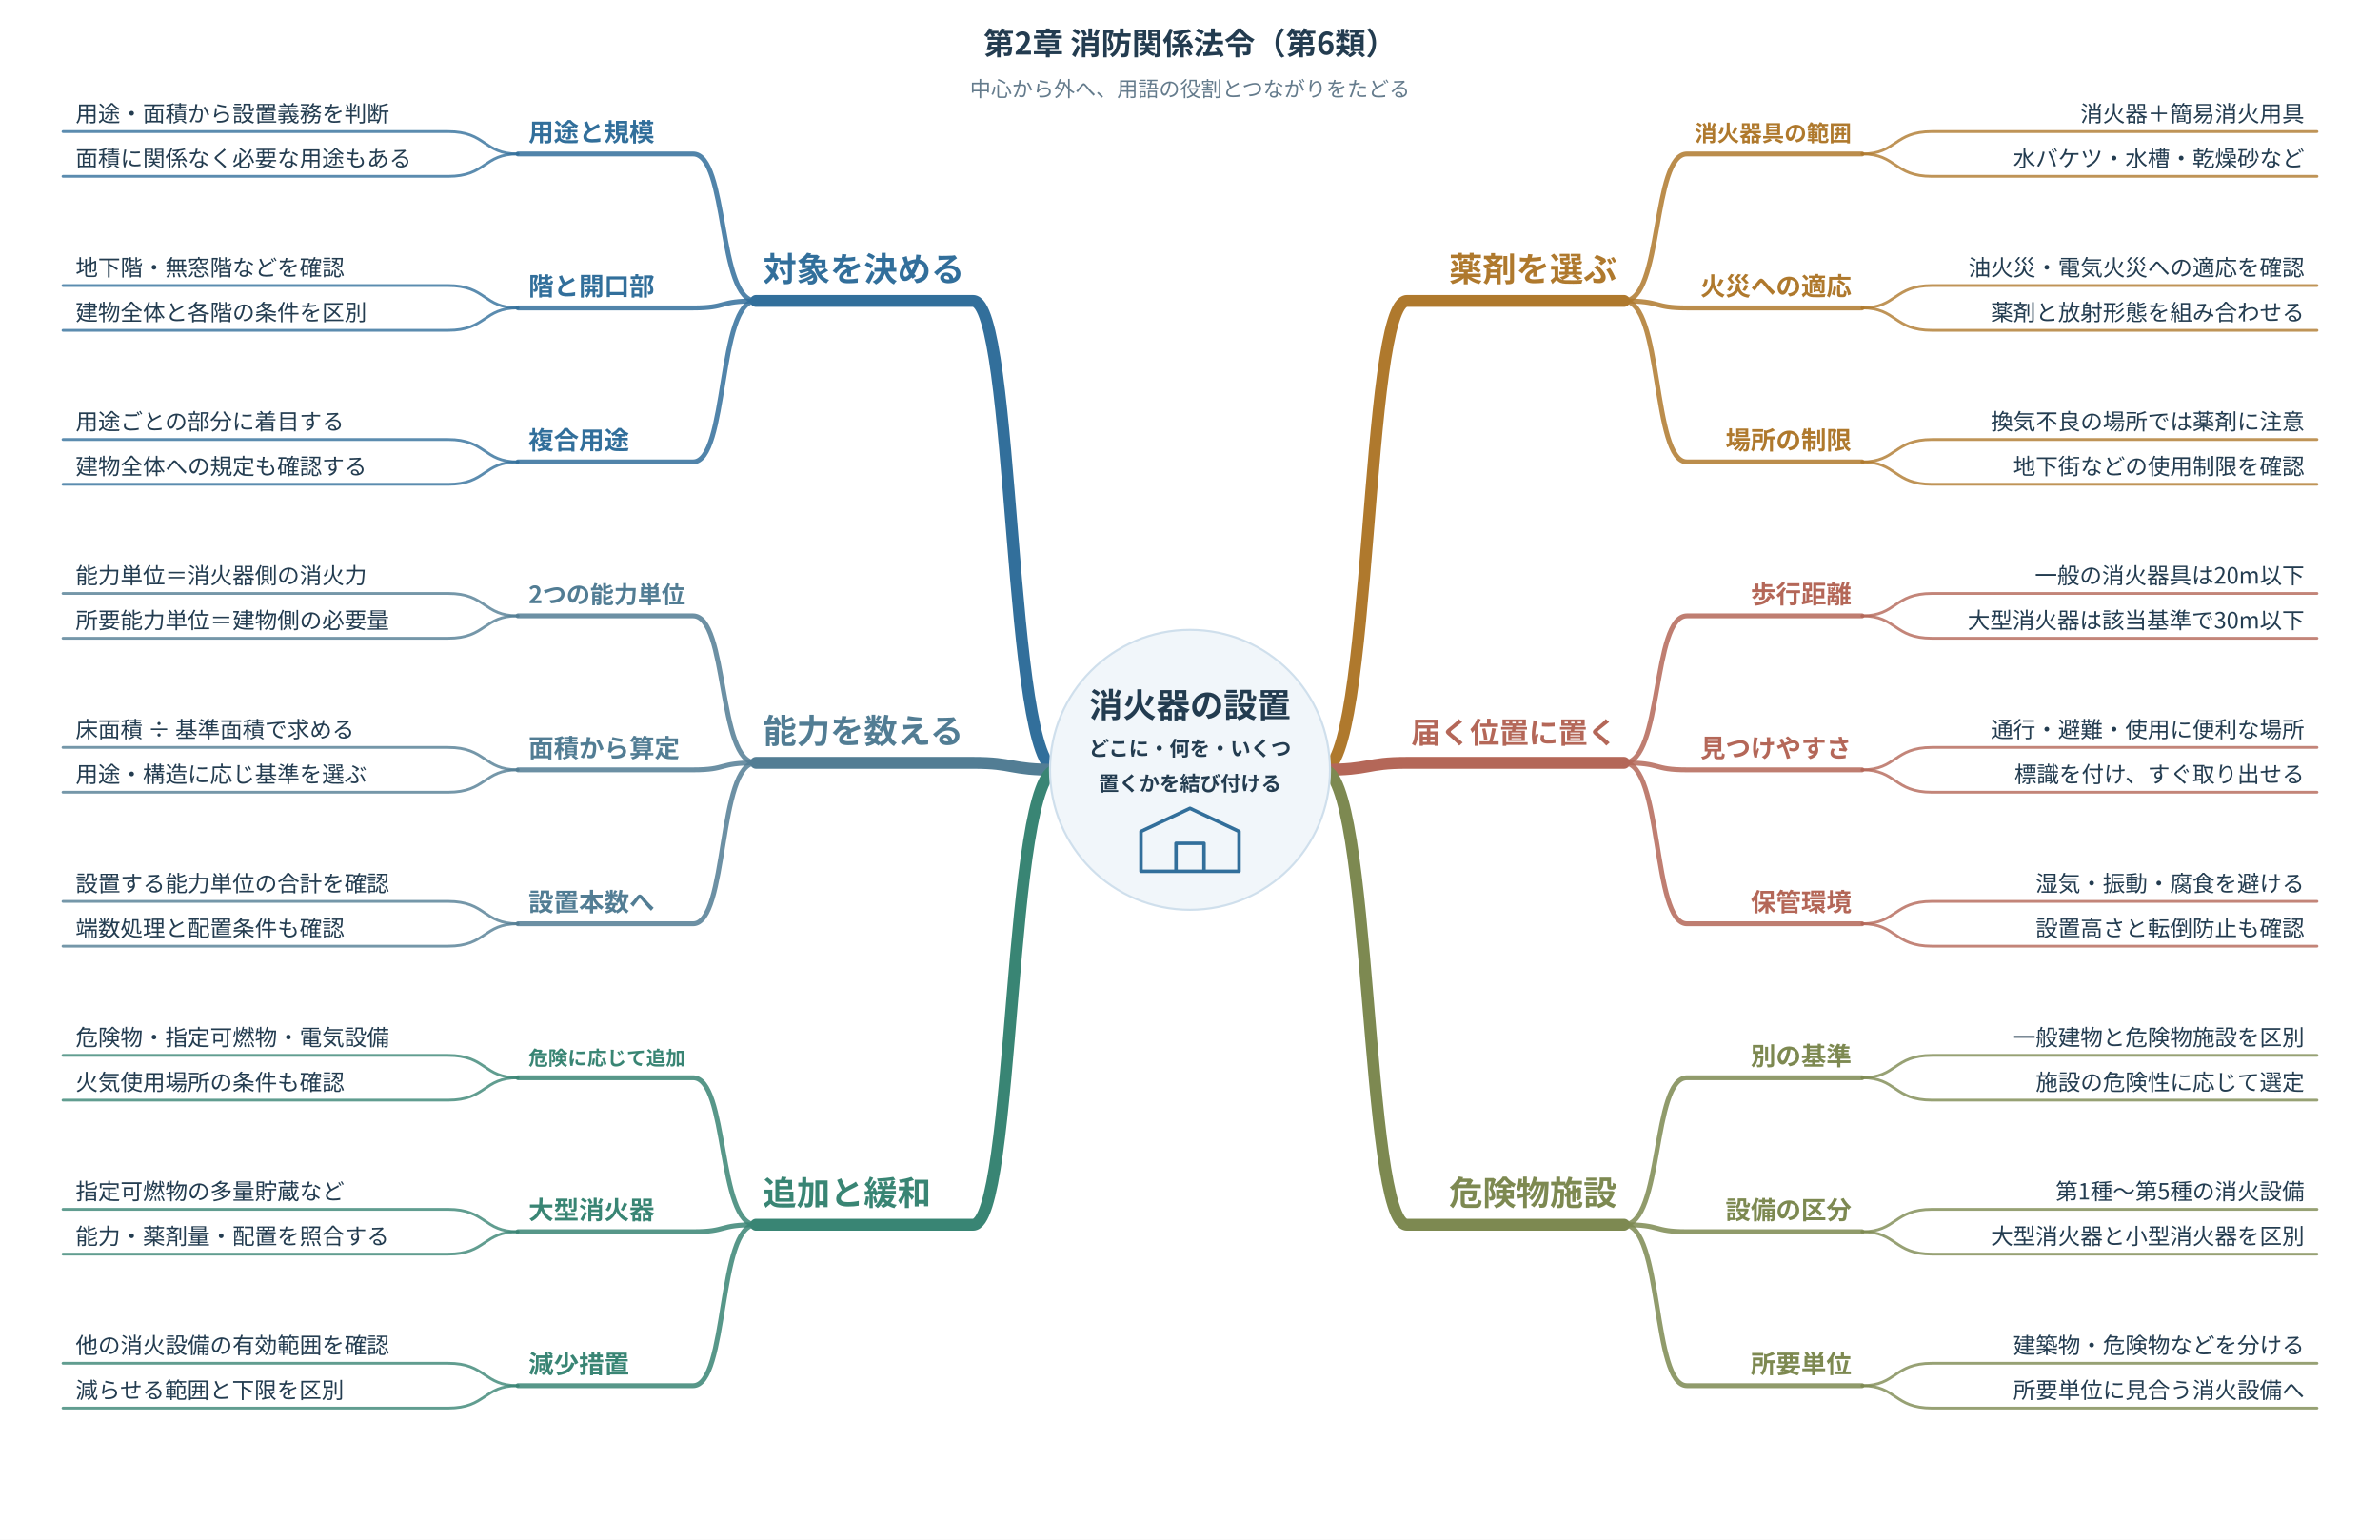
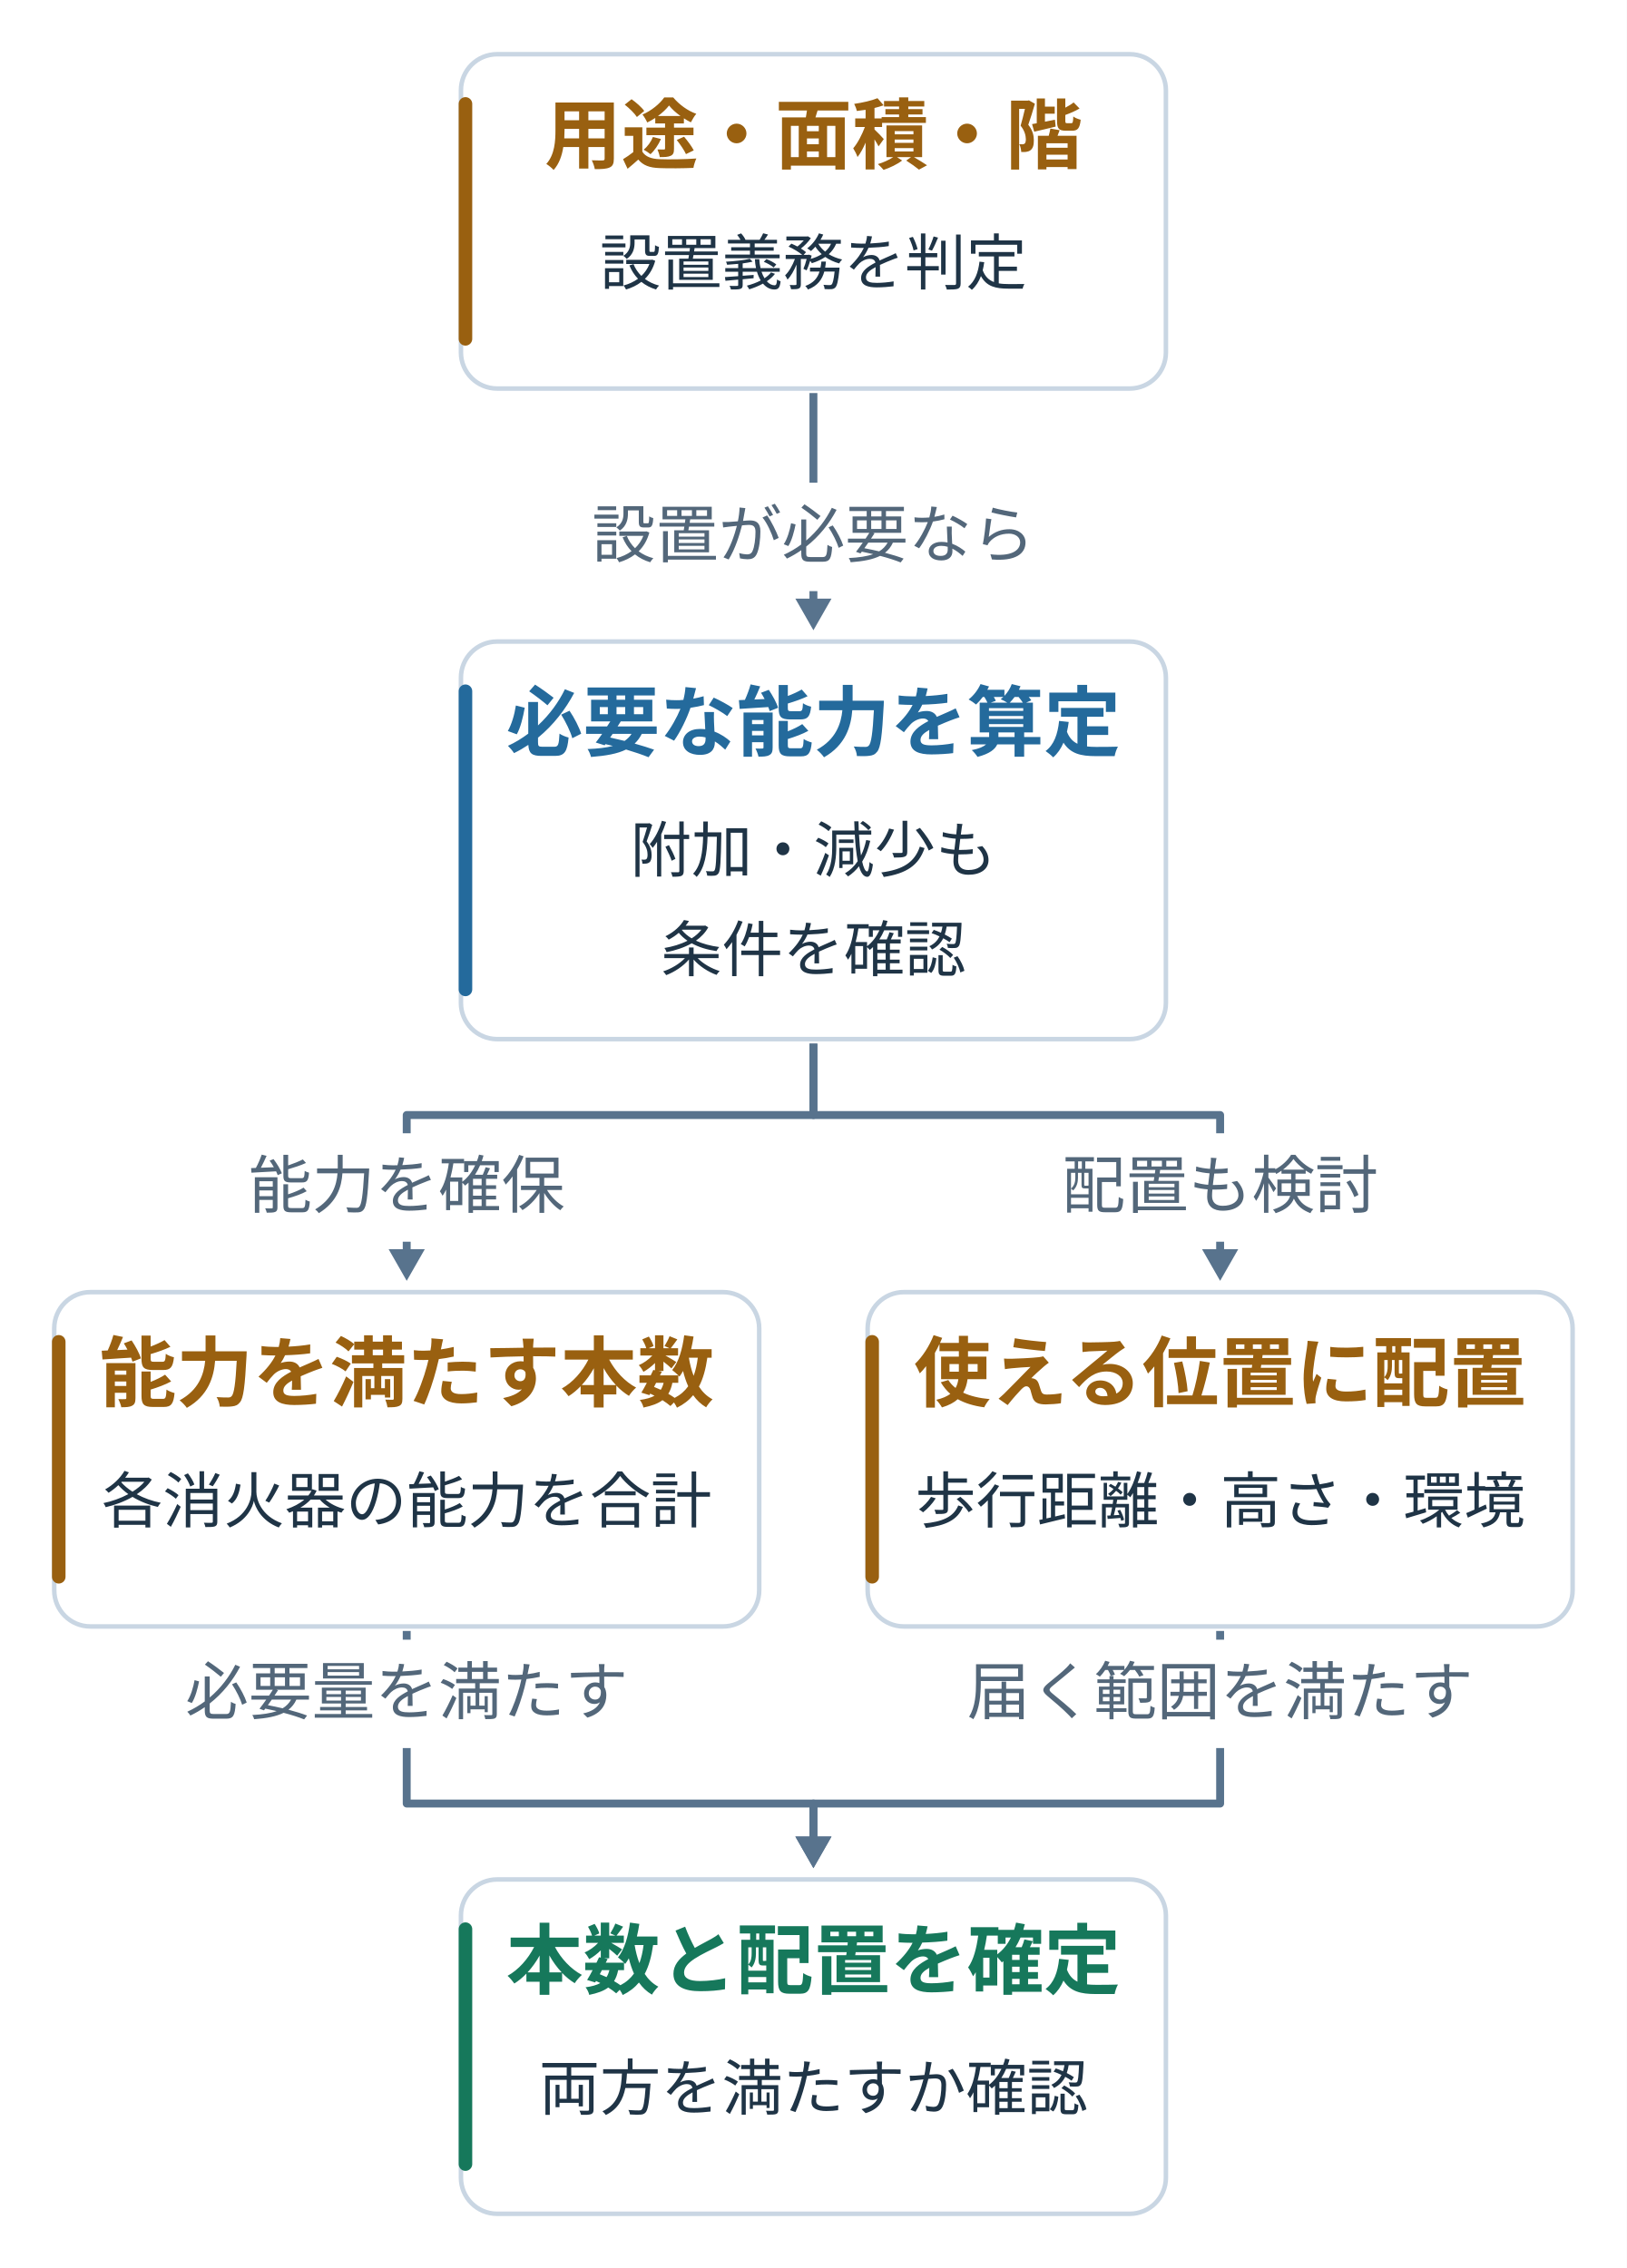
- <svg xmlns="http://www.w3.org/2000/svg" width="3400" height="2200" viewBox="0 0 3400 2200" role="img" aria-labelledby="title desc">
-   <rect width="3400" height="2200" fill="#FFFFFF" />
-   <g font-family="Meiryo, Noto Sans CJK JP, sans-serif" fill="#233C50" stroke-linecap="round" stroke-linejoin="round">
-     <text x="1700" y="78" text-anchor="middle" font-size="44" font-weight="700" fill="#233C50">第2章  消防関係法令（第6類）</text>
-     <text x="1700" y="138" text-anchor="middle" font-size="30" font-weight="500" fill="#647B8C">中心から外へ、用語の役割とつながりをたどる</text>
-     <path d="M 1510 1100 C 1440 1100 1450 430 1390 430 L 1080 430" fill="none" stroke="#326F9B" stroke-width="17" opacity="1" />
-     <text x="1090" y="402" text-anchor="start" font-size="48" font-weight="700" fill="#326F9B">対象を決める</text>
-     <path d="M 1080 430 C 1025 430 1040 220 990 220 L 740 220" fill="none" stroke="#326F9B" stroke-width="7" opacity="0.85" />
-     <text x="755" y="202" text-anchor="start" font-size="36" font-weight="700" fill="#326F9B">用途と規模</text>
-     <path d="M 740 220 C 690 220 695 188.0 640 188.0 L 90 188.0" fill="none" stroke="#326F9B" stroke-width="4" opacity="0.8" />
-     <text x="108" y="174.0" text-anchor="start" font-size="32" font-weight="500" fill="#233C50">用途・面積から設置義務を判断</text>
-     <path d="M 740 220 C 690 220 695 252.0 640 252.0 L 90 252.0" fill="none" stroke="#326F9B" stroke-width="4" opacity="0.8" />
-     <text x="108" y="238.0" text-anchor="start" font-size="32" font-weight="500" fill="#233C50">面積に関係なく必要な用途もある</text>
-     <path d="M 1080 430 C 1025 430 1040 440 990 440 L 740 440" fill="none" stroke="#326F9B" stroke-width="7" opacity="0.85" />
-     <text x="755" y="422" text-anchor="start" font-size="36" font-weight="700" fill="#326F9B">階と開口部</text>
-     <path d="M 740 440 C 690 440 695 408.0 640 408.0 L 90 408.0" fill="none" stroke="#326F9B" stroke-width="4" opacity="0.8" />
-     <text x="108" y="394.0" text-anchor="start" font-size="32" font-weight="500" fill="#233C50">地下階・無窓階などを確認</text>
-     <path d="M 740 440 C 690 440 695 472.0 640 472.0 L 90 472.0" fill="none" stroke="#326F9B" stroke-width="4" opacity="0.8" />
-     <text x="108" y="458.0" text-anchor="start" font-size="32" font-weight="500" fill="#233C50">建物全体と各階の条件を区別</text>
-     <path d="M 1080 430 C 1025 430 1040 660 990 660 L 740 660" fill="none" stroke="#326F9B" stroke-width="7" opacity="0.85" />
-     <text x="755" y="642" text-anchor="start" font-size="36" font-weight="700" fill="#326F9B">複合用途</text>
-     <path d="M 740 660 C 690 660 695 628.0 640 628.0 L 90 628.0" fill="none" stroke="#326F9B" stroke-width="4" opacity="0.8" />
-     <text x="108" y="614.0" text-anchor="start" font-size="32" font-weight="500" fill="#233C50">用途ごとの部分に着目する</text>
-     <path d="M 740 660 C 690 660 695 692.0 640 692.0 L 90 692.0" fill="none" stroke="#326F9B" stroke-width="4" opacity="0.8" />
-     <text x="108" y="678.0" text-anchor="start" font-size="32" font-weight="500" fill="#233C50">建物全体への規定も確認する</text>
-     <path d="M 1510 1100 C 1440 1100 1450 1090 1390 1090 L 1080 1090" fill="none" stroke="#527D94" stroke-width="17" opacity="1" />
-     <text x="1090" y="1062" text-anchor="start" font-size="48" font-weight="700" fill="#527D94">能力を数える</text>
-     <path d="M 1080 1090 C 1025 1090 1040 880 990 880 L 740 880" fill="none" stroke="#527D94" stroke-width="7" opacity="0.85" />
-     <text x="755" y="862" text-anchor="start" font-size="34" font-weight="700" fill="#527D94">2つの能力単位</text>
-     <path d="M 740 880 C 690 880 695 848.0 640 848.0 L 90 848.0" fill="none" stroke="#527D94" stroke-width="4" opacity="0.8" />
-     <text x="108" y="834.0" text-anchor="start" font-size="32" font-weight="500" fill="#233C50">能力単位＝消火器側の消火力</text>
-     <path d="M 740 880 C 690 880 695 912.0 640 912.0 L 90 912.0" fill="none" stroke="#527D94" stroke-width="4" opacity="0.8" />
-     <text x="108" y="898.0" text-anchor="start" font-size="32" font-weight="500" fill="#233C50">所要能力単位＝建物側の必要量</text>
-     <path d="M 1080 1090 C 1025 1090 1040 1100 990 1100 L 740 1100" fill="none" stroke="#527D94" stroke-width="7" opacity="0.85" />
-     <text x="755" y="1082" text-anchor="start" font-size="36" font-weight="700" fill="#527D94">面積から算定</text>
-     <path d="M 740 1100 C 690 1100 695 1068.0 640 1068.0 L 90 1068.0" fill="none" stroke="#527D94" stroke-width="4" opacity="0.8" />
-     <text x="108" y="1054.0" text-anchor="start" font-size="32" font-weight="500" fill="#233C50">床面積 ÷ 基準面積で求める</text>
-     <path d="M 740 1100 C 690 1100 695 1132.0 640 1132.0 L 90 1132.0" fill="none" stroke="#527D94" stroke-width="4" opacity="0.8" />
-     <text x="108" y="1118.0" text-anchor="start" font-size="32" font-weight="500" fill="#233C50">用途・構造に応じ基準を選ぶ</text>
-     <path d="M 1080 1090 C 1025 1090 1040 1320 990 1320 L 740 1320" fill="none" stroke="#527D94" stroke-width="7" opacity="0.85" />
-     <text x="755" y="1302" text-anchor="start" font-size="36" font-weight="700" fill="#527D94">設置本数へ</text>
-     <path d="M 740 1320 C 690 1320 695 1288.0 640 1288.0 L 90 1288.0" fill="none" stroke="#527D94" stroke-width="4" opacity="0.8" />
-     <text x="108" y="1274.0" text-anchor="start" font-size="32" font-weight="500" fill="#233C50">設置する能力単位の合計を確認</text>
-     <path d="M 740 1320 C 690 1320 695 1352.0 640 1352.0 L 90 1352.0" fill="none" stroke="#527D94" stroke-width="4" opacity="0.8" />
-     <text x="108" y="1338.0" text-anchor="start" font-size="32" font-weight="500" fill="#233C50">端数処理と配置条件も確認</text>
-     <path d="M 1510 1100 C 1440 1100 1450 1750 1390 1750 L 1080 1750" fill="none" stroke="#398574" stroke-width="17" opacity="1" />
-     <text x="1090" y="1722" text-anchor="start" font-size="48" font-weight="700" fill="#398574">追加と緩和</text>
-     <path d="M 1080 1750 C 1025 1750 1040 1540 990 1540 L 740 1540" fill="none" stroke="#398574" stroke-width="7" opacity="0.85" />
-     <text x="755" y="1522" text-anchor="start" font-size="28" font-weight="700" fill="#398574">危険に応じて追加</text>
-     <path d="M 740 1540 C 690 1540 695 1508.0 640 1508.0 L 90 1508.0" fill="none" stroke="#398574" stroke-width="4" opacity="0.8" />
-     <text x="108" y="1494.0" text-anchor="start" font-size="32" font-weight="500" fill="#233C50">危険物・指定可燃物・電気設備</text>
-     <path d="M 740 1540 C 690 1540 695 1572.0 640 1572.0 L 90 1572.0" fill="none" stroke="#398574" stroke-width="4" opacity="0.8" />
-     <text x="108" y="1558.0" text-anchor="start" font-size="32" font-weight="500" fill="#233C50">火気使用場所の条件も確認</text>
-     <path d="M 1080 1750 C 1025 1750 1040 1760 990 1760 L 740 1760" fill="none" stroke="#398574" stroke-width="7" opacity="0.85" />
-     <text x="755" y="1742" text-anchor="start" font-size="36" font-weight="700" fill="#398574">大型消火器</text>
-     <path d="M 740 1760 C 690 1760 695 1728.0 640 1728.0 L 90 1728.0" fill="none" stroke="#398574" stroke-width="4" opacity="0.8" />
-     <text x="108" y="1714.0" text-anchor="start" font-size="32" font-weight="500" fill="#233C50">指定可燃物の多量貯蔵など</text>
-     <path d="M 740 1760 C 690 1760 695 1792.0 640 1792.0 L 90 1792.0" fill="none" stroke="#398574" stroke-width="4" opacity="0.8" />
-     <text x="108" y="1778.0" text-anchor="start" font-size="32" font-weight="500" fill="#233C50">能力・薬剤量・配置を照合する</text>
-     <path d="M 1080 1750 C 1025 1750 1040 1980 990 1980 L 740 1980" fill="none" stroke="#398574" stroke-width="7" opacity="0.85" />
-     <text x="755" y="1962" text-anchor="start" font-size="36" font-weight="700" fill="#398574">減少措置</text>
-     <path d="M 740 1980 C 690 1980 695 1948.0 640 1948.0 L 90 1948.0" fill="none" stroke="#398574" stroke-width="4" opacity="0.8" />
-     <text x="108" y="1934.0" text-anchor="start" font-size="32" font-weight="500" fill="#233C50">他の消火設備の有効範囲を確認</text>
-     <path d="M 740 1980 C 690 1980 695 2012.0 640 2012.0 L 90 2012.0" fill="none" stroke="#398574" stroke-width="4" opacity="0.8" />
-     <text x="108" y="1998.0" text-anchor="start" font-size="32" font-weight="500" fill="#233C50">減らせる範囲と下限を区別</text>
-     <path d="M 1890 1100 C 1960 1100 1950 430 2010 430 L 2320 430" fill="none" stroke="#AF792D" stroke-width="17" opacity="1" />
-     <text x="2310" y="402" text-anchor="end" font-size="48" font-weight="700" fill="#AF792D">薬剤を選ぶ</text>
-     <path d="M 2320 430 C 2375 430 2360 220 2410 220 L 2660 220" fill="none" stroke="#AF792D" stroke-width="7" opacity="0.85" />
-     <text x="2645" y="202" text-anchor="end" font-size="32" font-weight="700" fill="#AF792D">消火器具の範囲</text>
-     <path d="M 2660 220 C 2710 220 2705 188.0 2760 188.0 L 3310 188.0" fill="none" stroke="#AF792D" stroke-width="4" opacity="0.8" />
-     <text x="3292" y="174.0" text-anchor="end" font-size="32" font-weight="500" fill="#233C50">消火器＋簡易消火用具</text>
-     <path d="M 2660 220 C 2710 220 2705 252.0 2760 252.0 L 3310 252.0" fill="none" stroke="#AF792D" stroke-width="4" opacity="0.8" />
-     <text x="3292" y="238.0" text-anchor="end" font-size="32" font-weight="500" fill="#233C50">水バケツ・水槽・乾燥砂など</text>
-     <path d="M 2320 430 C 2375 430 2360 440 2410 440 L 2660 440" fill="none" stroke="#AF792D" stroke-width="7" opacity="0.85" />
-     <text x="2645" y="422" text-anchor="end" font-size="36" font-weight="700" fill="#AF792D">火災への適応</text>
-     <path d="M 2660 440 C 2710 440 2705 408.0 2760 408.0 L 3310 408.0" fill="none" stroke="#AF792D" stroke-width="4" opacity="0.8" />
-     <text x="3292" y="394.0" text-anchor="end" font-size="32" font-weight="500" fill="#233C50">油火災・電気火災への適応を確認</text>
-     <path d="M 2660 440 C 2710 440 2705 472.0 2760 472.0 L 3310 472.0" fill="none" stroke="#AF792D" stroke-width="4" opacity="0.8" />
-     <text x="3292" y="458.0" text-anchor="end" font-size="32" font-weight="500" fill="#233C50">薬剤と放射形態を組み合わせる</text>
-     <path d="M 2320 430 C 2375 430 2360 660 2410 660 L 2660 660" fill="none" stroke="#AF792D" stroke-width="7" opacity="0.85" />
-     <text x="2645" y="642" text-anchor="end" font-size="36" font-weight="700" fill="#AF792D">場所の制限</text>
-     <path d="M 2660 660 C 2710 660 2705 628.0 2760 628.0 L 3310 628.0" fill="none" stroke="#AF792D" stroke-width="4" opacity="0.8" />
-     <text x="3292" y="614.0" text-anchor="end" font-size="32" font-weight="500" fill="#233C50">換気不良の場所では薬剤に注意</text>
-     <path d="M 2660 660 C 2710 660 2705 692.0 2760 692.0 L 3310 692.0" fill="none" stroke="#AF792D" stroke-width="4" opacity="0.8" />
-     <text x="3292" y="678.0" text-anchor="end" font-size="32" font-weight="500" fill="#233C50">地下街などの使用制限を確認</text>
-     <path d="M 1890 1100 C 1960 1100 1950 1090 2010 1090 L 2320 1090" fill="none" stroke="#B46758" stroke-width="17" opacity="1" />
-     <text x="2310" y="1062" text-anchor="end" font-size="42" font-weight="700" fill="#B46758">届く位置に置く</text>
-     <path d="M 2320 1090 C 2375 1090 2360 880 2410 880 L 2660 880" fill="none" stroke="#B46758" stroke-width="7" opacity="0.85" />
-     <text x="2645" y="862" text-anchor="end" font-size="36" font-weight="700" fill="#B46758">歩行距離</text>
-     <path d="M 2660 880 C 2710 880 2705 848.0 2760 848.0 L 3310 848.0" fill="none" stroke="#B46758" stroke-width="4" opacity="0.8" />
-     <text x="3292" y="834.0" text-anchor="end" font-size="32" font-weight="500" fill="#233C50">一般の消火器具は20m以下</text>
-     <path d="M 2660 880 C 2710 880 2705 912.0 2760 912.0 L 3310 912.0" fill="none" stroke="#B46758" stroke-width="4" opacity="0.8" />
-     <text x="3292" y="898.0" text-anchor="end" font-size="32" font-weight="500" fill="#233C50">大型消火器は該当基準で30m以下</text>
-     <path d="M 2320 1090 C 2375 1090 2360 1100 2410 1100 L 2660 1100" fill="none" stroke="#B46758" stroke-width="7" opacity="0.85" />
-     <text x="2645" y="1082" text-anchor="end" font-size="36" font-weight="700" fill="#B46758">見つけやすさ</text>
-     <path d="M 2660 1100 C 2710 1100 2705 1068.0 2760 1068.0 L 3310 1068.0" fill="none" stroke="#B46758" stroke-width="4" opacity="0.8" />
-     <text x="3292" y="1054.0" text-anchor="end" font-size="32" font-weight="500" fill="#233C50">通行・避難・使用に便利な場所</text>
-     <path d="M 2660 1100 C 2710 1100 2705 1132.0 2760 1132.0 L 3310 1132.0" fill="none" stroke="#B46758" stroke-width="4" opacity="0.8" />
-     <text x="3292" y="1118.0" text-anchor="end" font-size="32" font-weight="500" fill="#233C50">標識を付け、すぐ取り出せる</text>
-     <path d="M 2320 1090 C 2375 1090 2360 1320 2410 1320 L 2660 1320" fill="none" stroke="#B46758" stroke-width="7" opacity="0.85" />
-     <text x="2645" y="1302" text-anchor="end" font-size="36" font-weight="700" fill="#B46758">保管環境</text>
-     <path d="M 2660 1320 C 2710 1320 2705 1288.0 2760 1288.0 L 3310 1288.0" fill="none" stroke="#B46758" stroke-width="4" opacity="0.8" />
-     <text x="3292" y="1274.0" text-anchor="end" font-size="32" font-weight="500" fill="#233C50">湿気・振動・腐食を避ける</text>
-     <path d="M 2660 1320 C 2710 1320 2705 1352.0 2760 1352.0 L 3310 1352.0" fill="none" stroke="#B46758" stroke-width="4" opacity="0.8" />
-     <text x="3292" y="1338.0" text-anchor="end" font-size="32" font-weight="500" fill="#233C50">設置高さと転倒防止も確認</text>
-     <path d="M 1890 1100 C 1960 1100 1950 1750 2010 1750 L 2320 1750" fill="none" stroke="#7D8951" stroke-width="17" opacity="1" />
-     <text x="2310" y="1722" text-anchor="end" font-size="48" font-weight="700" fill="#7D8951">危険物施設</text>
-     <path d="M 2320 1750 C 2375 1750 2360 1540 2410 1540 L 2660 1540" fill="none" stroke="#7D8951" stroke-width="7" opacity="0.85" />
-     <text x="2645" y="1522" text-anchor="end" font-size="36" font-weight="700" fill="#7D8951">別の基準</text>
-     <path d="M 2660 1540 C 2710 1540 2705 1508.0 2760 1508.0 L 3310 1508.0" fill="none" stroke="#7D8951" stroke-width="4" opacity="0.8" />
-     <text x="3292" y="1494.0" text-anchor="end" font-size="32" font-weight="500" fill="#233C50">一般建物と危険物施設を区別</text>
-     <path d="M 2660 1540 C 2710 1540 2705 1572.0 2760 1572.0 L 3310 1572.0" fill="none" stroke="#7D8951" stroke-width="4" opacity="0.8" />
-     <text x="3292" y="1558.0" text-anchor="end" font-size="32" font-weight="500" fill="#233C50">施設の危険性に応じて選定</text>
-     <path d="M 2320 1750 C 2375 1750 2360 1760 2410 1760 L 2660 1760" fill="none" stroke="#7D8951" stroke-width="7" opacity="0.85" />
-     <text x="2645" y="1742" text-anchor="end" font-size="36" font-weight="700" fill="#7D8951">設備の区分</text>
-     <path d="M 2660 1760 C 2710 1760 2705 1728.0 2760 1728.0 L 3310 1728.0" fill="none" stroke="#7D8951" stroke-width="4" opacity="0.8" />
-     <text x="3292" y="1714.0" text-anchor="end" font-size="32" font-weight="500" fill="#233C50">第1種〜第5種の消火設備</text>
-     <path d="M 2660 1760 C 2710 1760 2705 1792.0 2760 1792.0 L 3310 1792.0" fill="none" stroke="#7D8951" stroke-width="4" opacity="0.8" />
-     <text x="3292" y="1778.0" text-anchor="end" font-size="32" font-weight="500" fill="#233C50">大型消火器と小型消火器を区別</text>
-     <path d="M 2320 1750 C 2375 1750 2360 1980 2410 1980 L 2660 1980" fill="none" stroke="#7D8951" stroke-width="7" opacity="0.85" />
-     <text x="2645" y="1962" text-anchor="end" font-size="36" font-weight="700" fill="#7D8951">所要単位</text>
-     <path d="M 2660 1980 C 2710 1980 2705 1948.0 2760 1948.0 L 3310 1948.0" fill="none" stroke="#7D8951" stroke-width="4" opacity="0.8" />
-     <text x="3292" y="1934.0" text-anchor="end" font-size="32" font-weight="500" fill="#233C50">建築物・危険物などを分ける</text>
-     <path d="M 2660 1980 C 2710 1980 2705 2012.0 2760 2012.0 L 3310 2012.0" fill="none" stroke="#7D8951" stroke-width="4" opacity="0.8" />
-     <text x="3292" y="1998.0" text-anchor="end" font-size="32" font-weight="500" fill="#233C50">所要単位に見合う消火設備へ</text>
-     <circle cx="1700" cy="1100" r="200" fill="#F1F6FA" stroke="#CFDFEC" stroke-width="3" />
-     <text x="1700" y="1025" text-anchor="middle" font-size="48" font-weight="700" fill="#233C50">消火器の設置</text>
-     <text x="1700" y="1080" text-anchor="middle" font-size="29" font-weight="600" fill="#233C50">どこに・何を・いくつ</text>
-     <text x="1700" y="1130" text-anchor="middle" font-size="29" font-weight="600" fill="#233C50">置くかを結び付ける</text>
-     <path d="M 1630 1245 L 1630 1188 L 1700 1155 L 1770 1188 L 1770 1245 Z M 1680 1245 L 1680 1205 L 1720 1205 L 1720 1245" fill="none" stroke="#326F9B" stroke-width="5" opacity="1" />
+ <svg xmlns="http://www.w3.org/2000/svg" width="720" height="1004" viewBox="0 0 720 1004" role="img" aria-labelledby="title desc">
+   <rect width="720" height="1004" fill="#FFFFFF" />
+   <g font-family="Meiryo, Noto Sans CJK JP, sans-serif">
+     <path d="M 360.0 174 V 205.6 H 360.0 V 268" fill="none" stroke="#58738D" stroke-width="3.5" stroke-linejoin="round" />
+     <path d="M 352.0 265 L 360.0 279 L 368.0 265 Z" fill="#58738D" />
+     <path d="M 360.0 462 V 493.6 H 180.0 V 556" fill="none" stroke="#58738D" stroke-width="3.5" stroke-linejoin="round" />
+     <path d="M 172.0 553 L 180.0 567 L 188.0 553 Z" fill="#58738D" />
+     <path d="M 360.0 462 V 493.6 H 540.0 V 556" fill="none" stroke="#58738D" stroke-width="3.5" stroke-linejoin="round" />
+     <path d="M 532.0 553 L 540.0 567 L 548.0 553 Z" fill="#58738D" />
+     <path d="M 180.0 722 V 798.4 H 360.0 V 816" fill="none" stroke="#58738D" stroke-width="3.5" stroke-linejoin="round" />
+     <path d="M 352.0 813 L 360.0 827 L 368.0 813 Z" fill="#58738D" />
+     <path d="M 540.0 722 V 798.4 H 360.0 V 816" fill="none" stroke="#58738D" stroke-width="3.5" stroke-linejoin="round" />
+     <path d="M 352.0 813 L 360.0 827 L 368.0 813 Z" fill="#58738D" />
+     <rect x="250.0" y="213.68" width="220.0" height="48" rx="8" fill="#FFFFFF" />
+     <text x="360.0" y="246.68" text-anchor="middle" font-size="28" font-weight="500" fill="#53677A">設置が必要なら</text>
+     <rect x="98.0" y="501.68" width="164.0" height="48" rx="8" fill="#FFFFFF" />
+     <text x="180.0" y="534.68" text-anchor="middle" font-size="28" font-weight="500" fill="#53677A">能力を確保</text>
+     <rect x="458.0" y="501.68" width="164.0" height="48" rx="8" fill="#FFFFFF" />
+     <text x="540.0" y="534.68" text-anchor="middle" font-size="28" font-weight="500" fill="#53677A">配置も検討</text>
+     <rect x="70.0" y="725.84" width="220.0" height="48" rx="8" fill="#FFFFFF" />
+     <text x="180.0" y="758.84" text-anchor="middle" font-size="28" font-weight="500" fill="#53677A">必要量を満たす</text>
+     <rect x="416.0" y="725.84" width="248.0" height="48" rx="8" fill="#FFFFFF" />
+     <text x="540.0" y="758.84" text-anchor="middle" font-size="28" font-weight="500" fill="#53677A">届く範囲を満たす</text>
+     <g id="node-a">
+       <rect x="204" y="24" width="312" height="148" rx="16" fill="#FFFFFF" stroke="#C9D6E3" stroke-width="2" />
+       <path d="M 206 46 V 150" stroke="#996010" stroke-width="6" stroke-linecap="round" />
+       <text x="360.0" y="72.0" text-anchor="middle" font-size="34" font-weight="700" fill="#996010">用途・面積・階</text>
+       <text x="360.0" y="126.0" text-anchor="middle" font-size="27" font-weight="500" fill="#1F3446">設置義務を判定</text>
+     </g>
+     <g id="node-b">
+       <rect x="204" y="284" width="312" height="176" rx="16" fill="#FFFFFF" stroke="#C9D6E3" stroke-width="2" />
+       <path d="M 206 306 V 438" stroke="#246A9C" stroke-width="6" stroke-linecap="round" />
+       <text x="360.0" y="332.0" text-anchor="middle" font-size="34" font-weight="700" fill="#246A9C">必要な能力を算定</text>
+       <text x="360.0" y="386.0" text-anchor="middle" font-size="27" font-weight="500" fill="#1F3446">附加・減少も</text>
+       <text x="360.0" y="430.0" text-anchor="middle" font-size="27" font-weight="500" fill="#1F3446">条件を確認</text>
+     </g>
+     <g id="node-c">
+       <rect x="24" y="572" width="312" height="148" rx="16" fill="#FFFFFF" stroke="#C9D6E3" stroke-width="2" />
+       <path d="M 26 594 V 698" stroke="#996010" stroke-width="6" stroke-linecap="round" />
+       <text x="180.0" y="620.0" text-anchor="middle" font-size="34" font-weight="700" fill="#996010">能力を満たす本数</text>
+       <text x="180.0" y="674.0" text-anchor="middle" font-size="27" font-weight="500" fill="#1F3446">各消火器の能力を合計</text>
+     </g>
+     <g id="node-d">
+       <rect x="384" y="572" width="312" height="148" rx="16" fill="#FFFFFF" stroke="#C9D6E3" stroke-width="2" />
+       <path d="M 386 594 V 698" stroke="#996010" stroke-width="6" stroke-linecap="round" />
+       <text x="540.0" y="620.0" text-anchor="middle" font-size="34" font-weight="700" fill="#996010">使える位置に配置</text>
+       <text x="540.0" y="674.0" text-anchor="middle" font-size="27" font-weight="500" fill="#1F3446">歩行距離・高さ・環境</text>
+     </g>
+     <g id="node-e">
+       <rect x="204" y="832" width="312" height="148" rx="16" fill="#FFFFFF" stroke="#C9D6E3" stroke-width="2" />
+       <path d="M 206 854 V 958" stroke="#16785B" stroke-width="6" stroke-linecap="round" />
+       <text x="360.0" y="880.0" text-anchor="middle" font-size="34" font-weight="700" fill="#16785B">本数と配置を確定</text>
+       <text x="360.0" y="934.0" text-anchor="middle" font-size="27" font-weight="500" fill="#1F3446">両方を満たすか確認</text>
+     </g>
  </g>
</svg>
